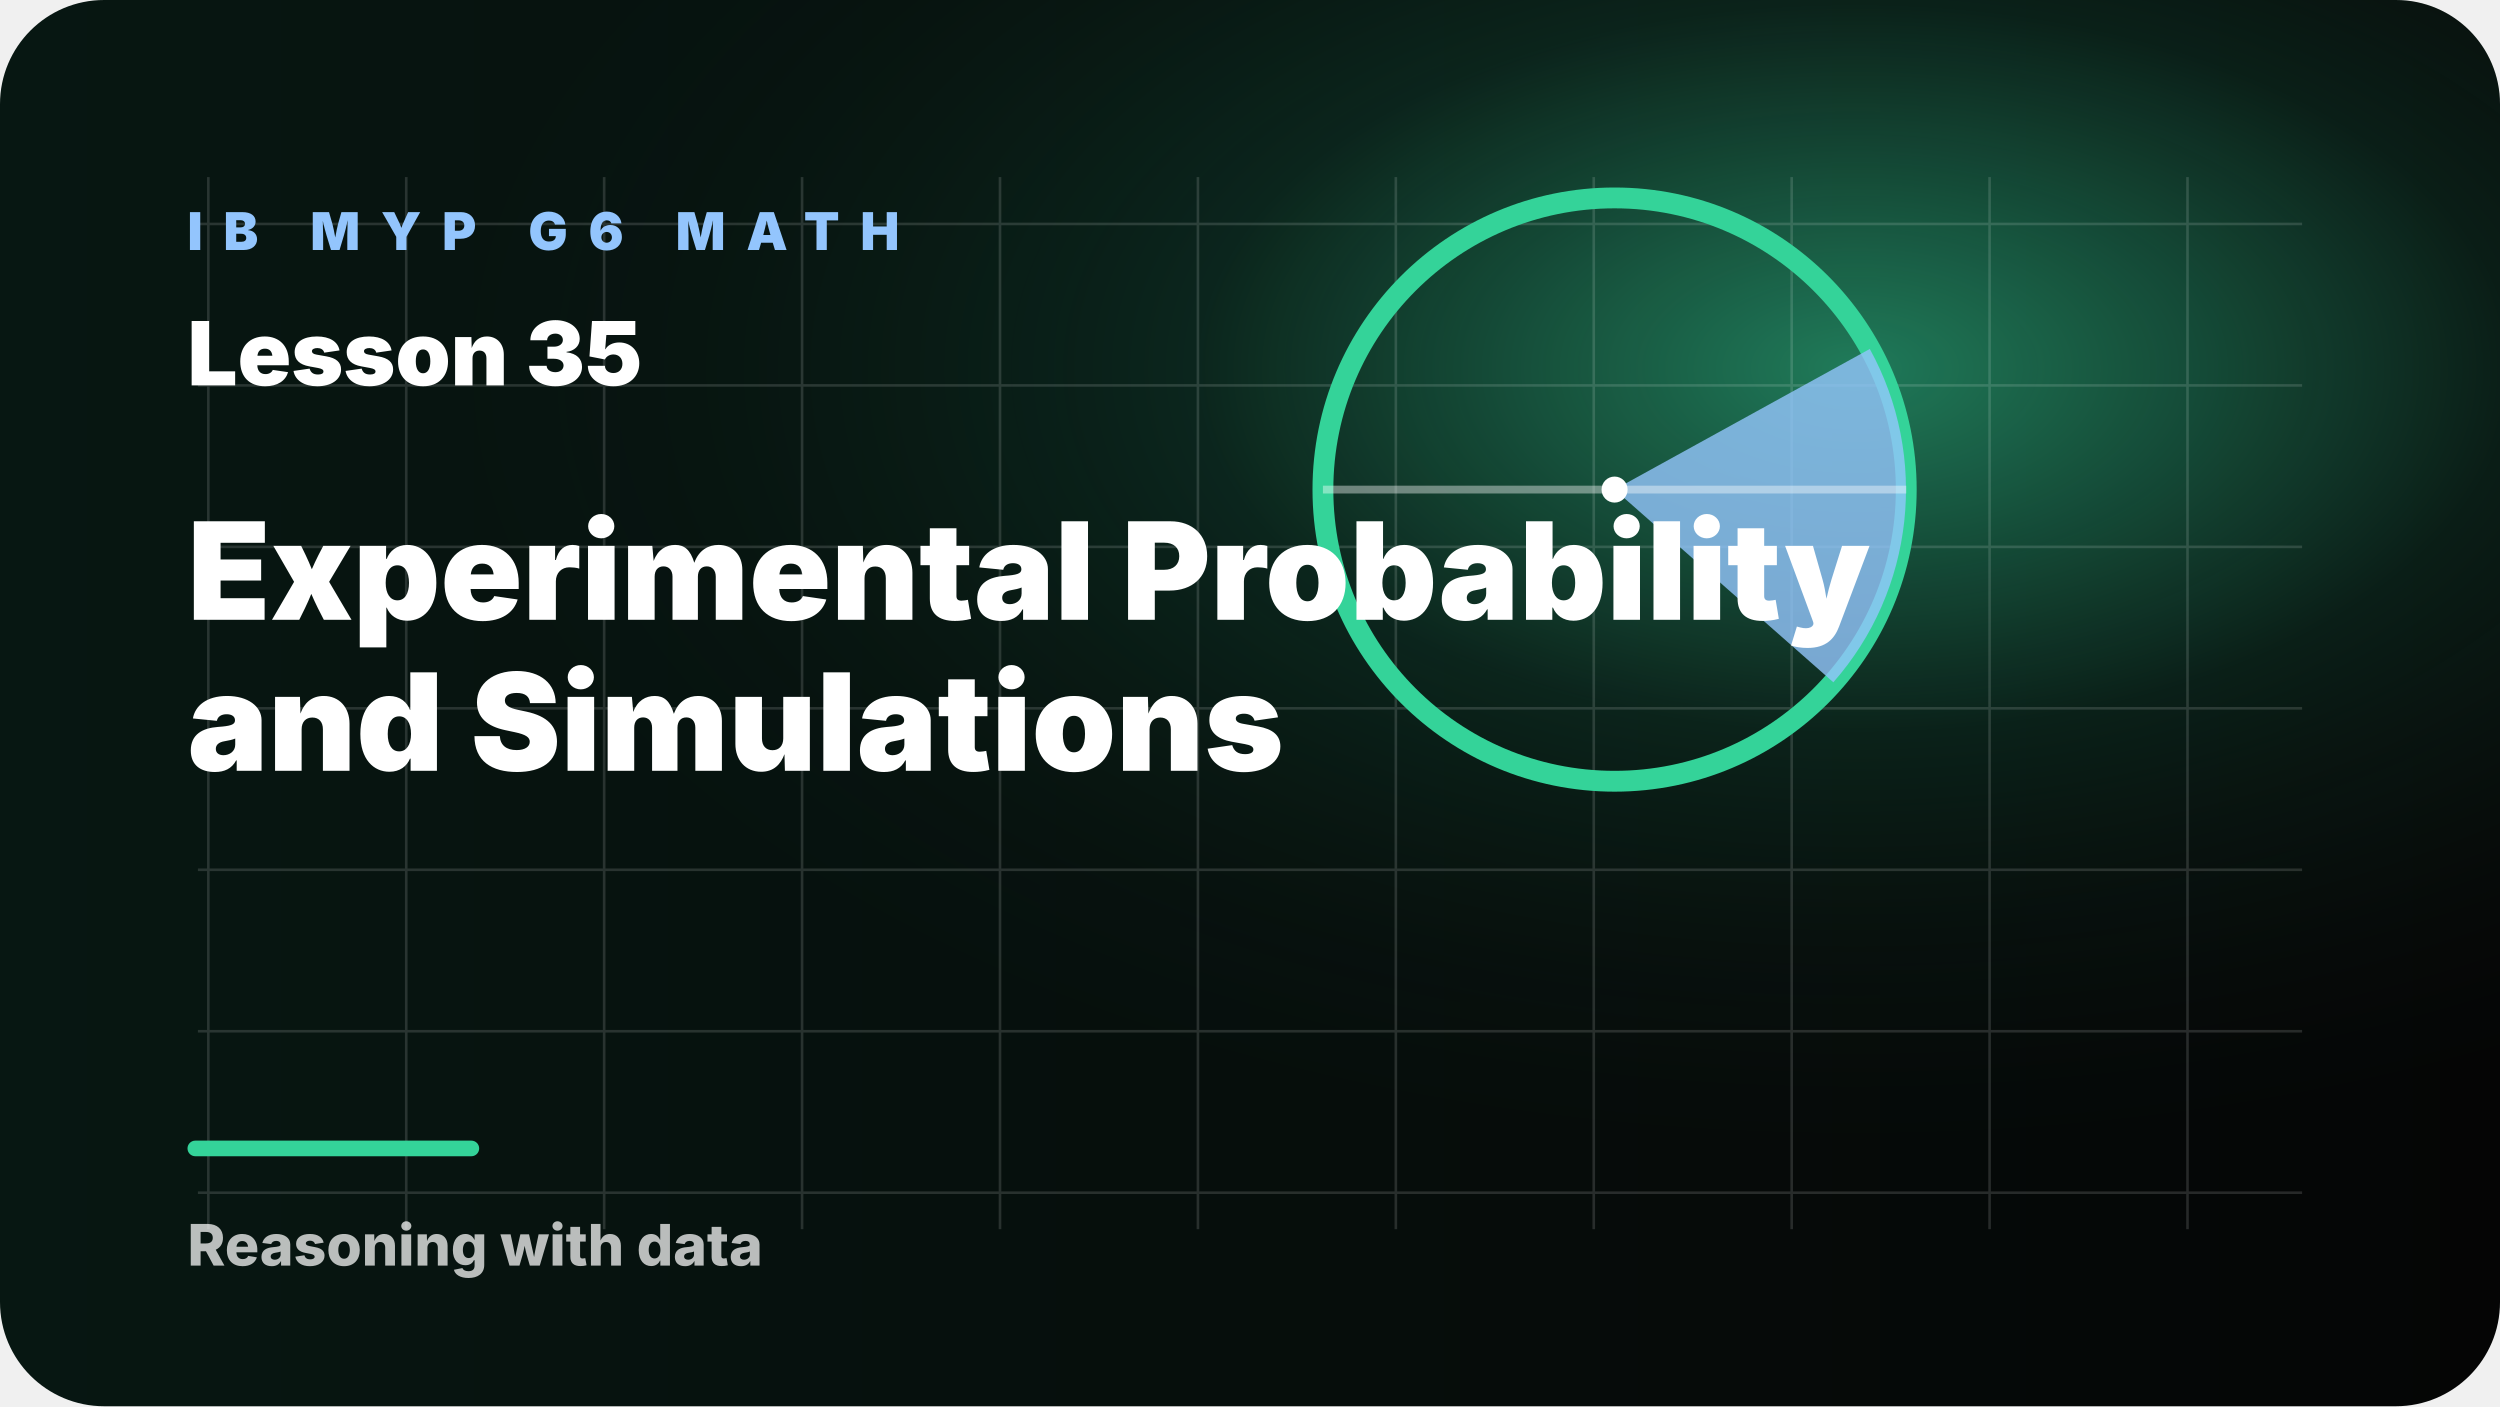
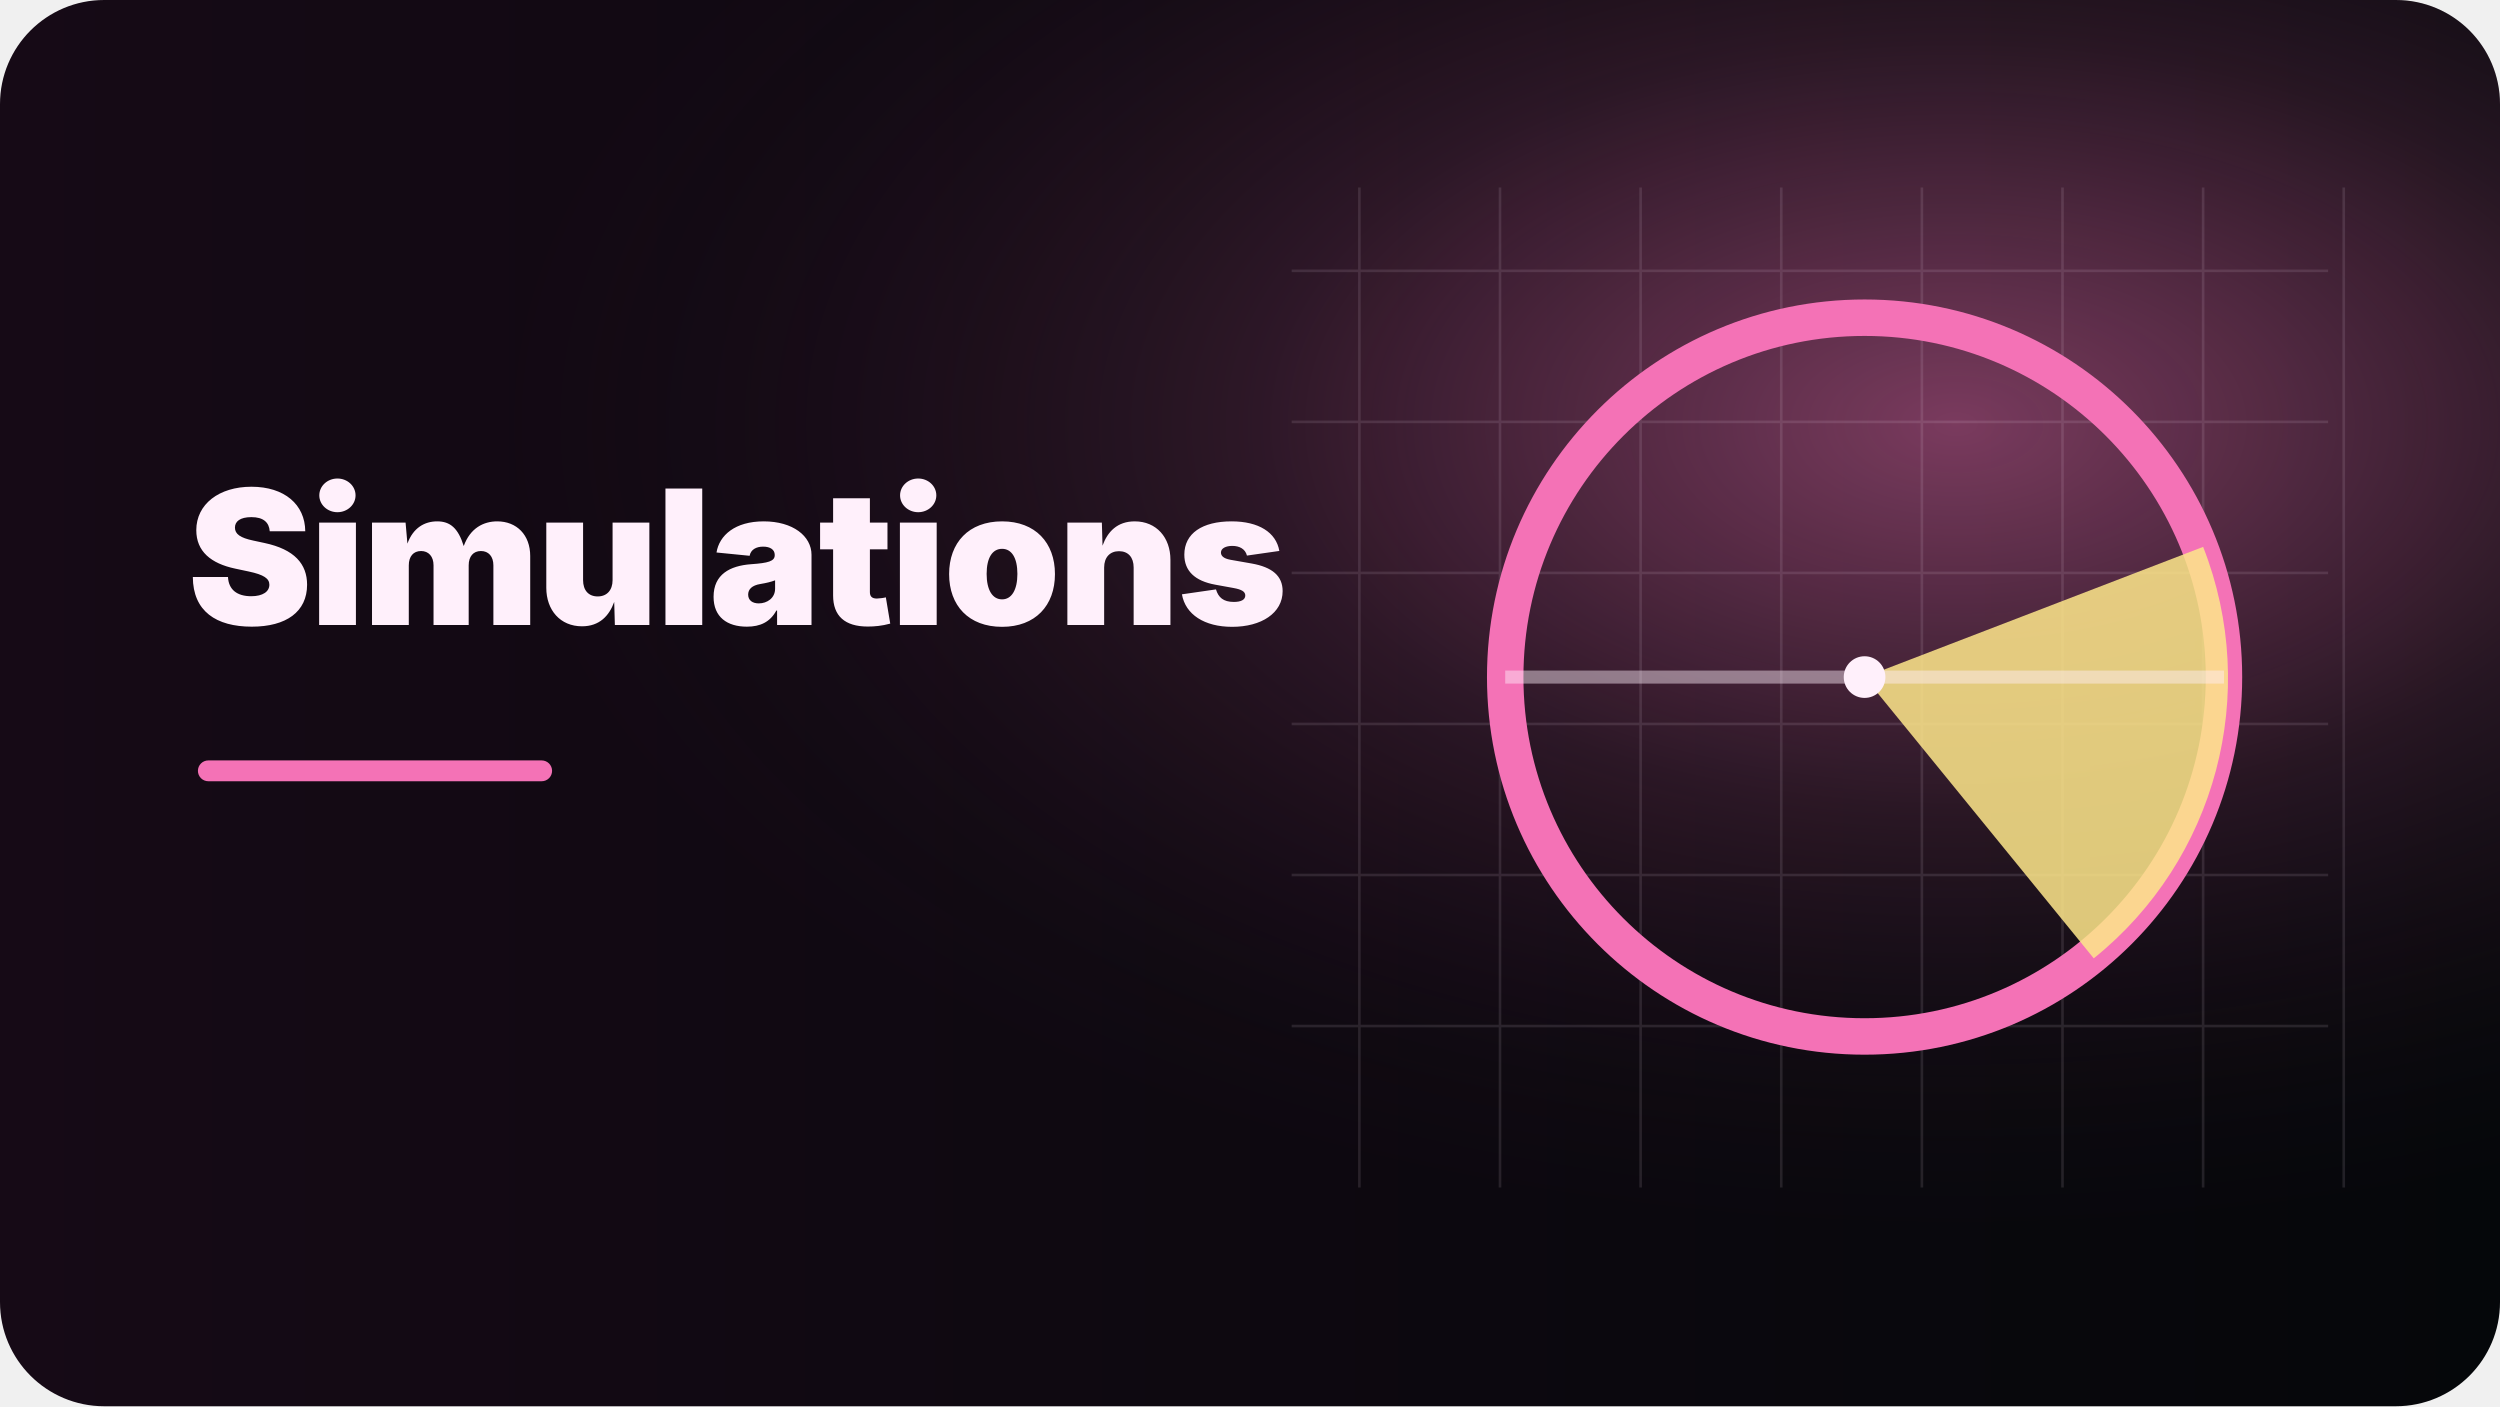
- <svg xmlns="http://www.w3.org/2000/svg" width="960" height="540" viewBox="0 0 960 540" role="img" aria-label="Experimental Probability and Simulations">
+ <svg xmlns="http://www.w3.org/2000/svg" width="960" height="540" viewBox="0 0 960 540" role="img" aria-label="Simulations">
  <defs>
-     <radialGradient id="glow35" cx="74%" cy="26%" r="58%">
-       <stop offset="0" stop-color="#34d399" stop-opacity="0.56" />
-       <stop offset="0.45" stop-color="#34d399" stop-opacity="0.12" />
-       <stop offset="1" stop-color="#071712" stop-opacity="0" />
+     <radialGradient id="glow" cx="78%" cy="30%" r="60%">
+       <stop offset="0" stop-color="#f472b6" stop-opacity="0.48" />
+       <stop offset="0.46" stop-color="#f472b6" stop-opacity="0.14" />
+       <stop offset="1" stop-color="#160a16" stop-opacity="0" />
    </radialGradient>
-     <linearGradient id="shade35" x1="0" x2="1">
-       <stop offset="0" stop-color="#071712" />
-       <stop offset="1" stop-color="#050505" />
+     <linearGradient id="base" x1="0" x2="1">
+       <stop offset="0" stop-color="#160a16" />
+       <stop offset="1" stop-color="#05070a" />
    </linearGradient>
  </defs>
-   <rect width="960" height="540" rx="40" fill="url(#shade35)" />
-   <rect width="960" height="540" rx="40" fill="url(#glow35)" />
-   <g opacity="0.14" stroke="white" stroke-width="1">
-     <line x1="80" y1="68" x2="80" y2="472" />
-     <line x1="156" y1="68" x2="156" y2="472" />
-     <line x1="232" y1="68" x2="232" y2="472" />
-     <line x1="308" y1="68" x2="308" y2="472" />
-     <line x1="384" y1="68" x2="384" y2="472" />
-     <line x1="460" y1="68" x2="460" y2="472" />
-     <line x1="536" y1="68" x2="536" y2="472" />
-     <line x1="612" y1="68" x2="612" y2="472" />
-     <line x1="688" y1="68" x2="688" y2="472" />
-     <line x1="764" y1="68" x2="764" y2="472" />
-     <line x1="840" y1="68" x2="840" y2="472" />
-     <line x1="76" y1="86" x2="884" y2="86" />
-     <line x1="76" y1="148" x2="884" y2="148" />
-     <line x1="76" y1="210" x2="884" y2="210" />
-     <line x1="76" y1="272" x2="884" y2="272" />
-     <line x1="76" y1="334" x2="884" y2="334" />
-     <line x1="76" y1="396" x2="884" y2="396" />
-     <line x1="76" y1="458" x2="884" y2="458" />
+   <rect width="960" height="540" rx="40" fill="url(#base)" />
+   <rect width="960" height="540" rx="40" fill="url(#glow)" />
+   <g opacity="0.11" stroke="#fff0fb" stroke-width="1">
+     <line x1="522" y1="72" x2="522" y2="456" />
+     <line x1="576" y1="72" x2="576" y2="456" />
+     <line x1="630" y1="72" x2="630" y2="456" />
+     <line x1="684" y1="72" x2="684" y2="456" />
+     <line x1="738" y1="72" x2="738" y2="456" />
+     <line x1="792" y1="72" x2="792" y2="456" />
+     <line x1="846" y1="72" x2="846" y2="456" />
+     <line x1="900" y1="72" x2="900" y2="456" />
+     <line x1="496" y1="104" x2="894" y2="104" />
+     <line x1="496" y1="162" x2="894" y2="162" />
+     <line x1="496" y1="220" x2="894" y2="220" />
+     <line x1="496" y1="278" x2="894" y2="278" />
+     <line x1="496" y1="336" x2="894" y2="336" />
+     <line x1="496" y1="394" x2="894" y2="394" />
  </g>
  <g fill="none">
-     <circle cx="620" cy="188" r="112" stroke="#34d399" stroke-width="8" />
-     <path d="M620 188 L718 134 A112 112 0 0 1 704 262 Z" fill="#93c5fd" opacity="0.8" />
-     <circle cx="620" cy="188" r="5" fill="white" />
-     <path d="M508 188 H732" stroke="white" stroke-width="3" opacity="0.4" />
+     <circle cx="716" cy="260" r="138" stroke="#f472b6" stroke-width="14" />
+     <path d="M716 260 L846 210 A138 138 0 0 1 804 368 Z" fill="#fde68a" opacity="0.86" />
+     <path d="M578 260 H854" stroke="#fff0fb" stroke-width="5" opacity="0.45" />
+     <circle cx="716" cy="260" r="8" fill="#fff0fb" />
  </g>
  <g font-family="Inter, Arial, sans-serif">
-     <text x="72" y="96" fill="#93c5fd" font-size="20" font-weight="900" letter-spacing="8">IB MYP G6 MATH</text>
-     <text x="72" y="148" fill="white" font-size="34" font-weight="900">Lesson 35</text>
-     <text x="72" y="238" fill="white" font-size="52" font-weight="950">Experimental Probability</text>
-     <text x="72" y="296" fill="white" font-size="52" font-weight="950">and Simulations</text>
-     <rect x="72" y="438" width="112" height="6" rx="3" fill="#34d399" />
-     <text x="72" y="486" fill="rgba(255,255,255,0.72)" font-size="22" font-weight="800">Reasoning with data</text>
+     <text x="72" y="240" fill="#fff0fb" font-size="72" font-weight="950" letter-spacing="-1">Simulations</text>
+     <rect x="76" y="292" width="136" height="8" rx="4" fill="#f472b6" />
  </g>
</svg>
